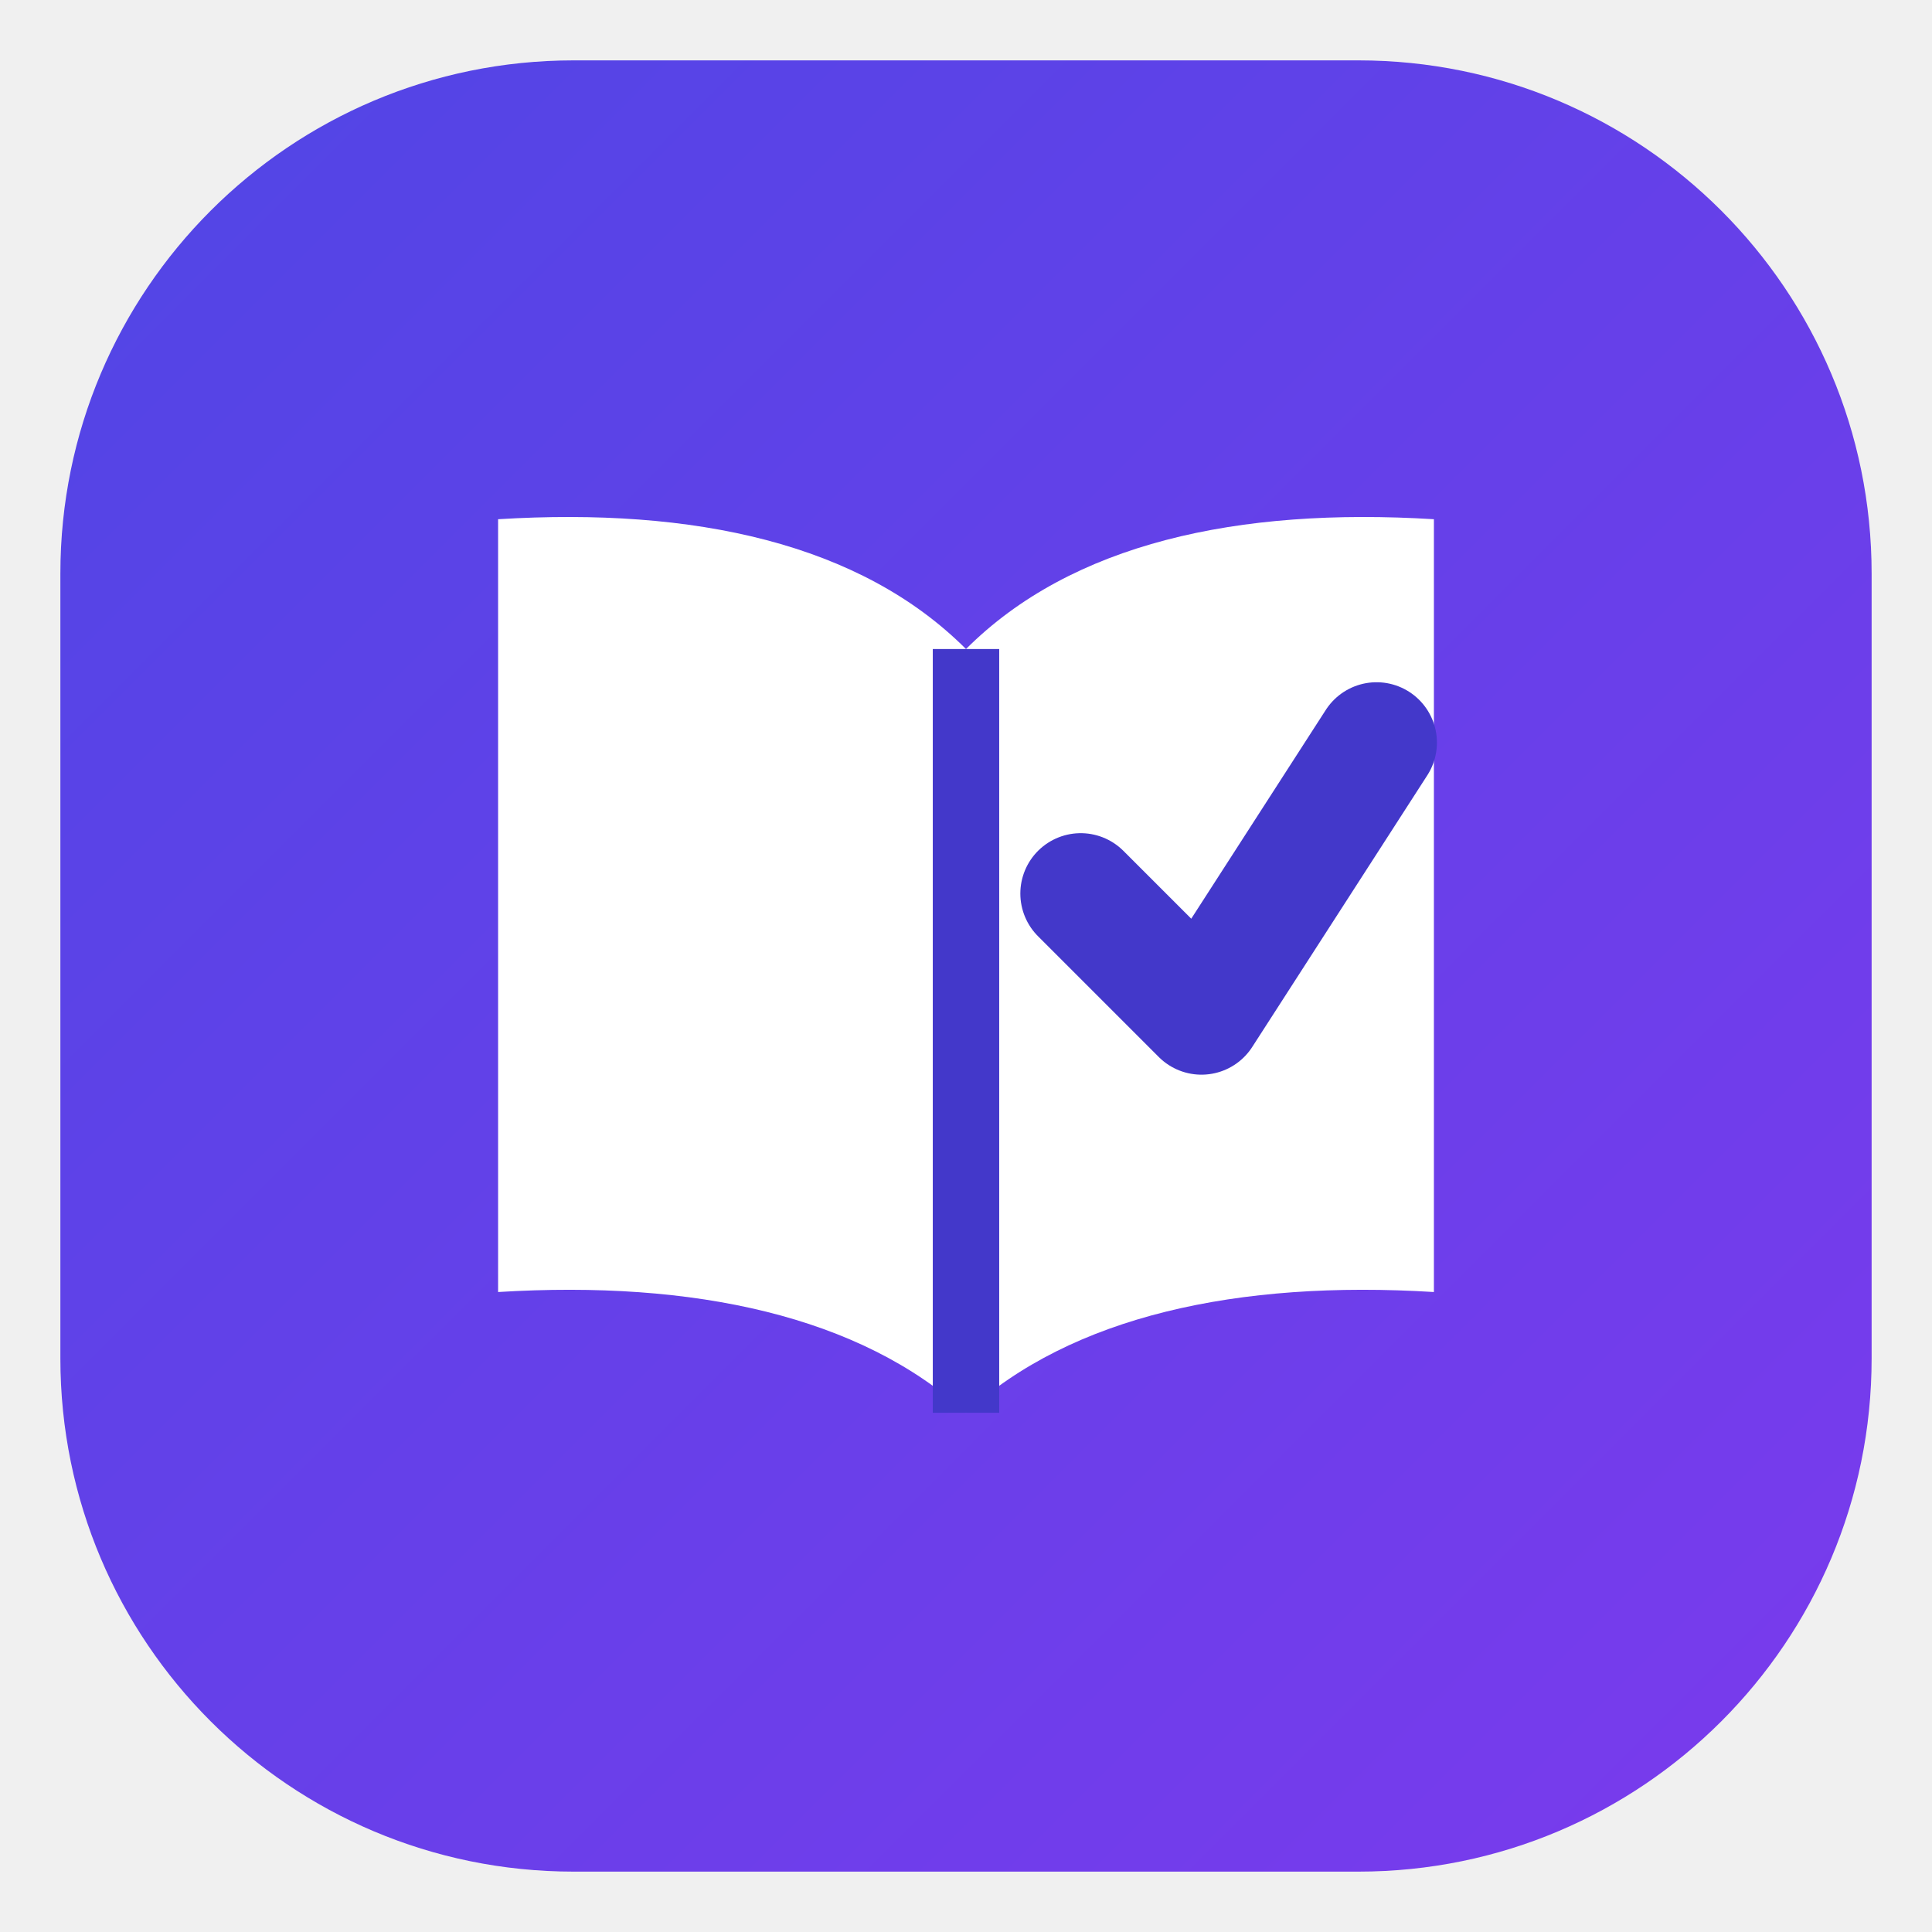
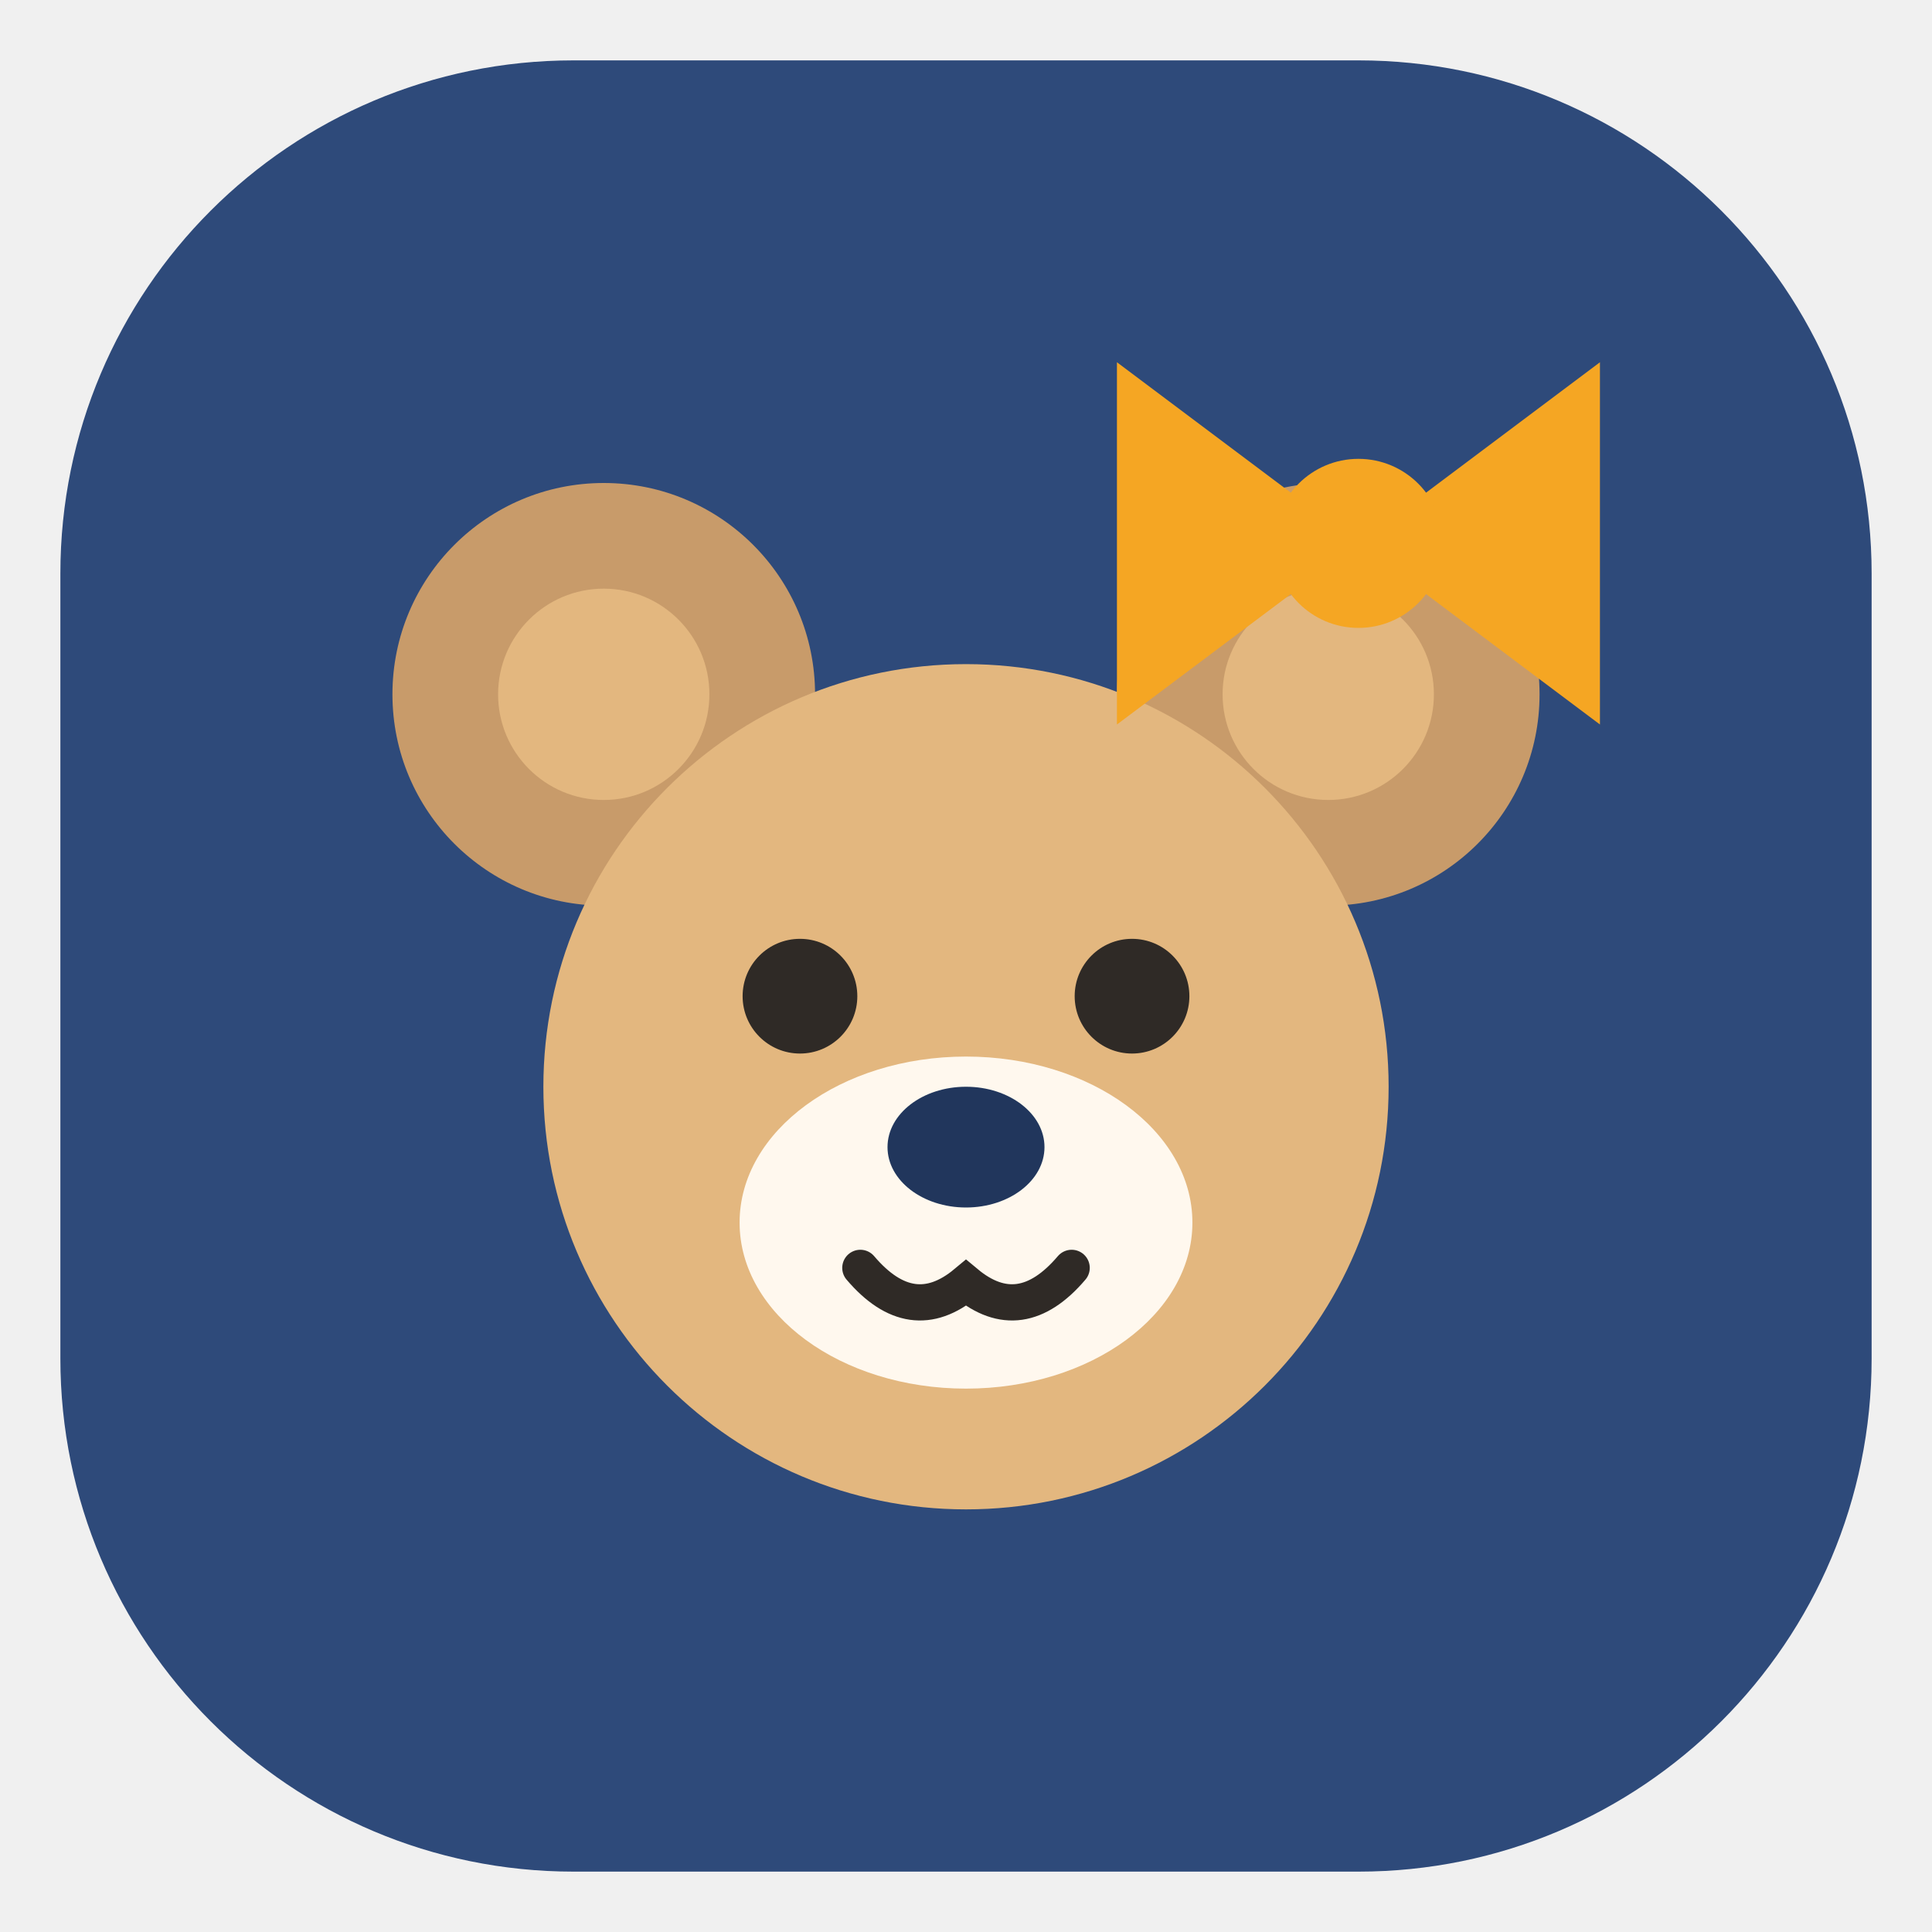
<svg xmlns="http://www.w3.org/2000/svg" viewBox="0 0 64 64">
-   <defs>
-     <linearGradient id="g" x1="0" y1="0" x2="64" y2="64" gradientUnits="userSpaceOnUse">
-       <stop offset="0" stop-color="#4F46E5" />
-       <stop offset="1" stop-color="#7C3AED" />
-     </linearGradient>
-   </defs>
-   <rect x="2" y="2" width="60" height="60" rx="17" fill="url(#g)" />
-   <path d="M32 21.5C28.5 18 23 16.8 16.5 17.2L16.5 42.8C23 42.4 28.5 43.6 32 46.8C35.5 43.6 41 42.4 47.5 42.8L47.5 17.2C41 16.8 35.5 18 32 21.5Z" fill="#FFFFFF" />
-   <path d="M32 21.5L32 46.8" stroke="#4338CA" stroke-width="2.2" />
-   <polyline points="35.8 29.6 39.8 33.6 45.6 24.6" fill="none" stroke="#4338CA" stroke-width="4" stroke-linecap="round" stroke-linejoin="round" />
+   <rect x="2" y="2" width="60" height="60" rx="17" fill="#2E4A7A" />
+   <circle cx="20" cy="23" r="7" fill="#C89B6A" />
+   <circle cx="44" cy="23" r="7" fill="#C89B6A" />
+   <circle cx="20" cy="23" r="3.5" fill="#E3B77F" />
+   <circle cx="44" cy="23" r="3.5" fill="#E3B77F" />
+   <circle cx="32" cy="36" r="14" fill="#E3B77F" />
+   <ellipse cx="32" cy="40.5" rx="7.5" ry="5.5" fill="#FFF8EE" />
+   <circle cx="26.5" cy="33" r="1.9" fill="#2F2A26" />
+   <circle cx="37.5" cy="33" r="1.9" fill="#2F2A26" />
+   <ellipse cx="32" cy="38" rx="2.6" ry="2" fill="#21365C" />
+   <path d="M28.5 42 Q30.2 44 32 42.5 Q33.8 44 35.5 42" stroke="#2F2A26" stroke-width="1.2" stroke-linecap="round" fill="none" />
+   <g fill="#F5A623">
+     <path d="M45 18 L37 12 L37 24 Z" />
+     <path d="M45 18 L53 12 L53 24 Z" />
+     <circle cx="45" cy="18" r="2.8" />
+   </g>
</svg>
